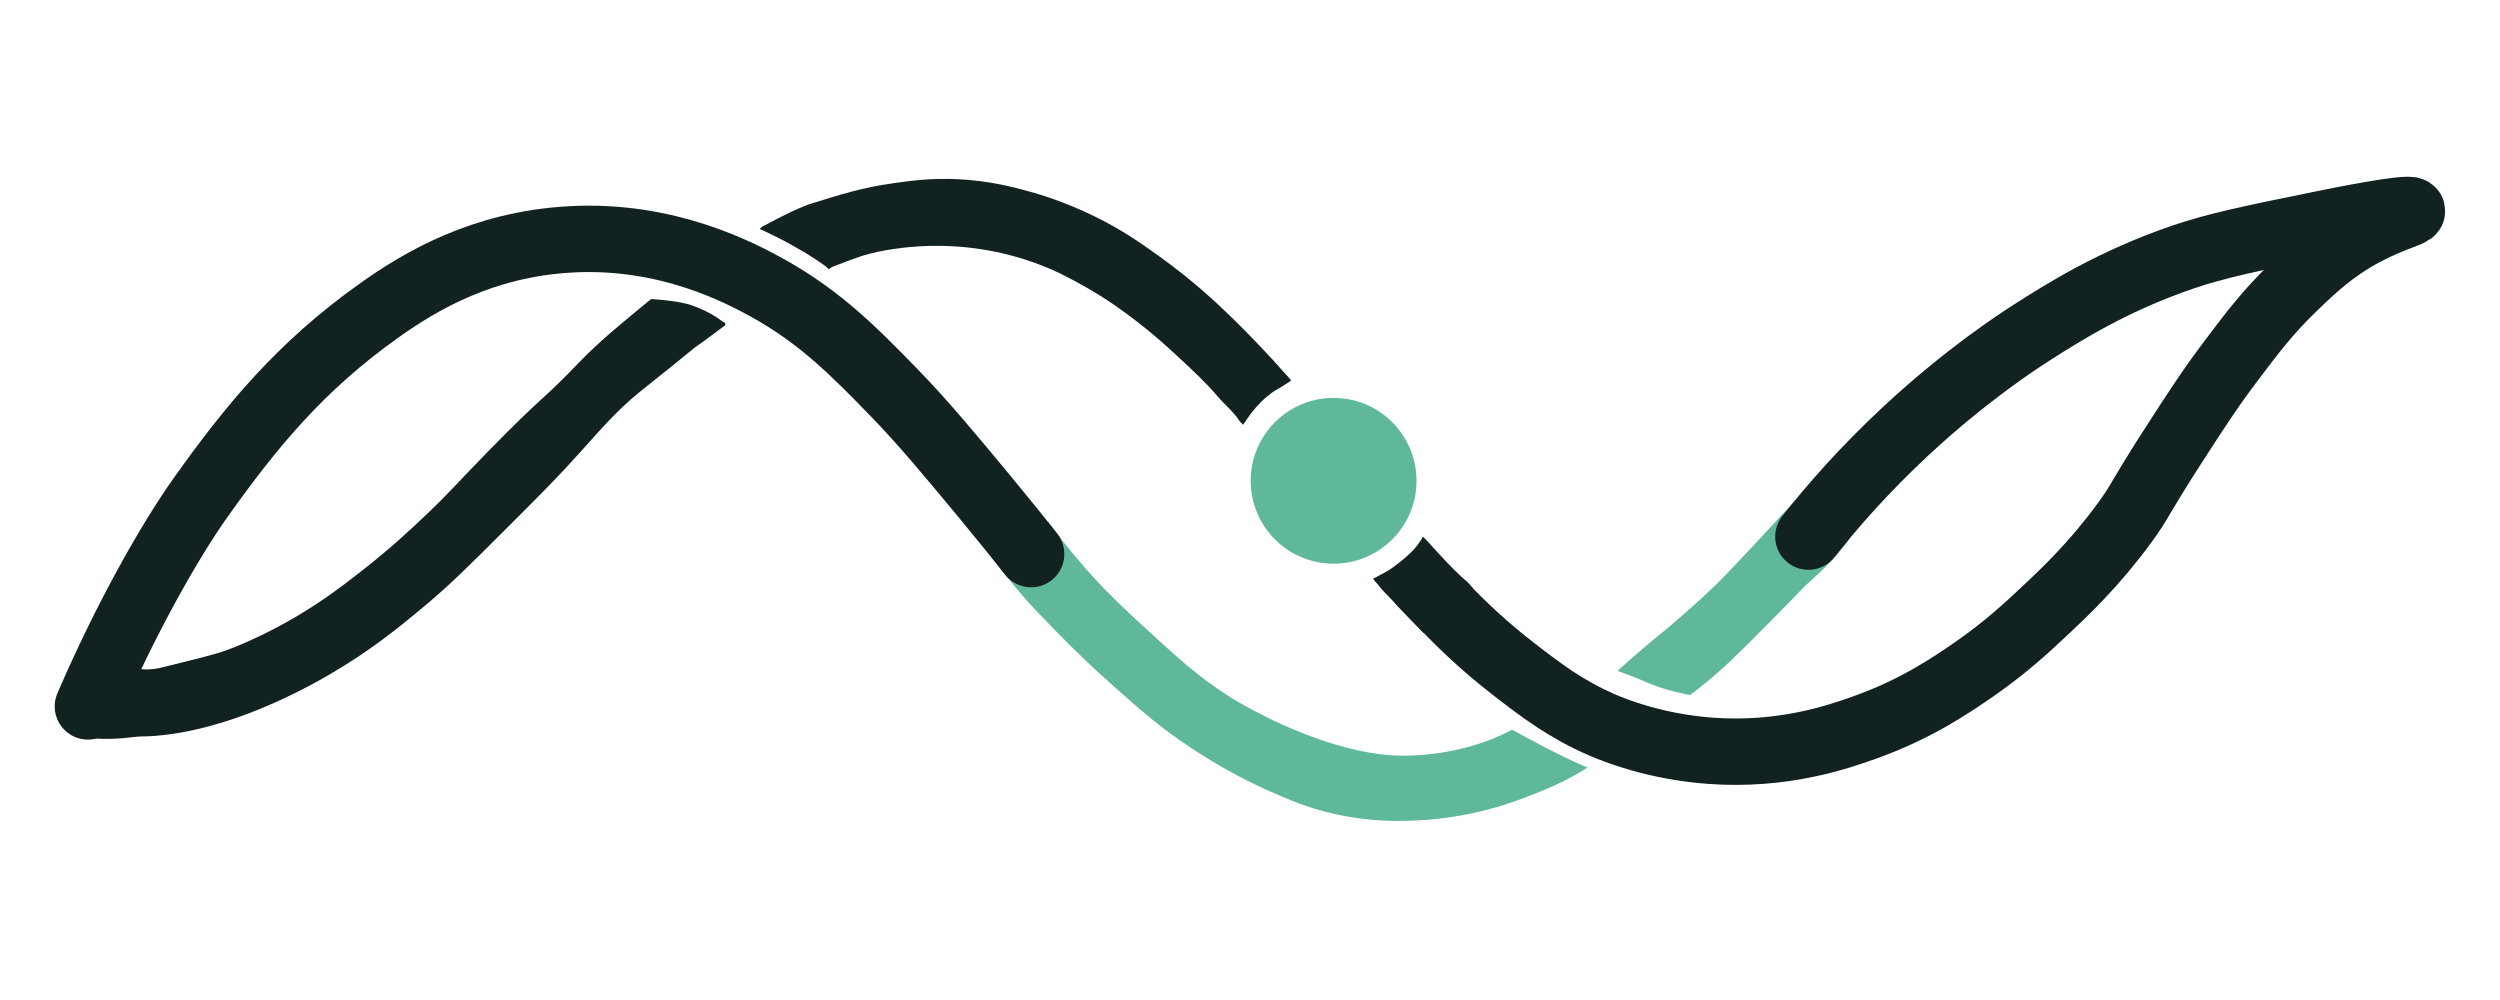
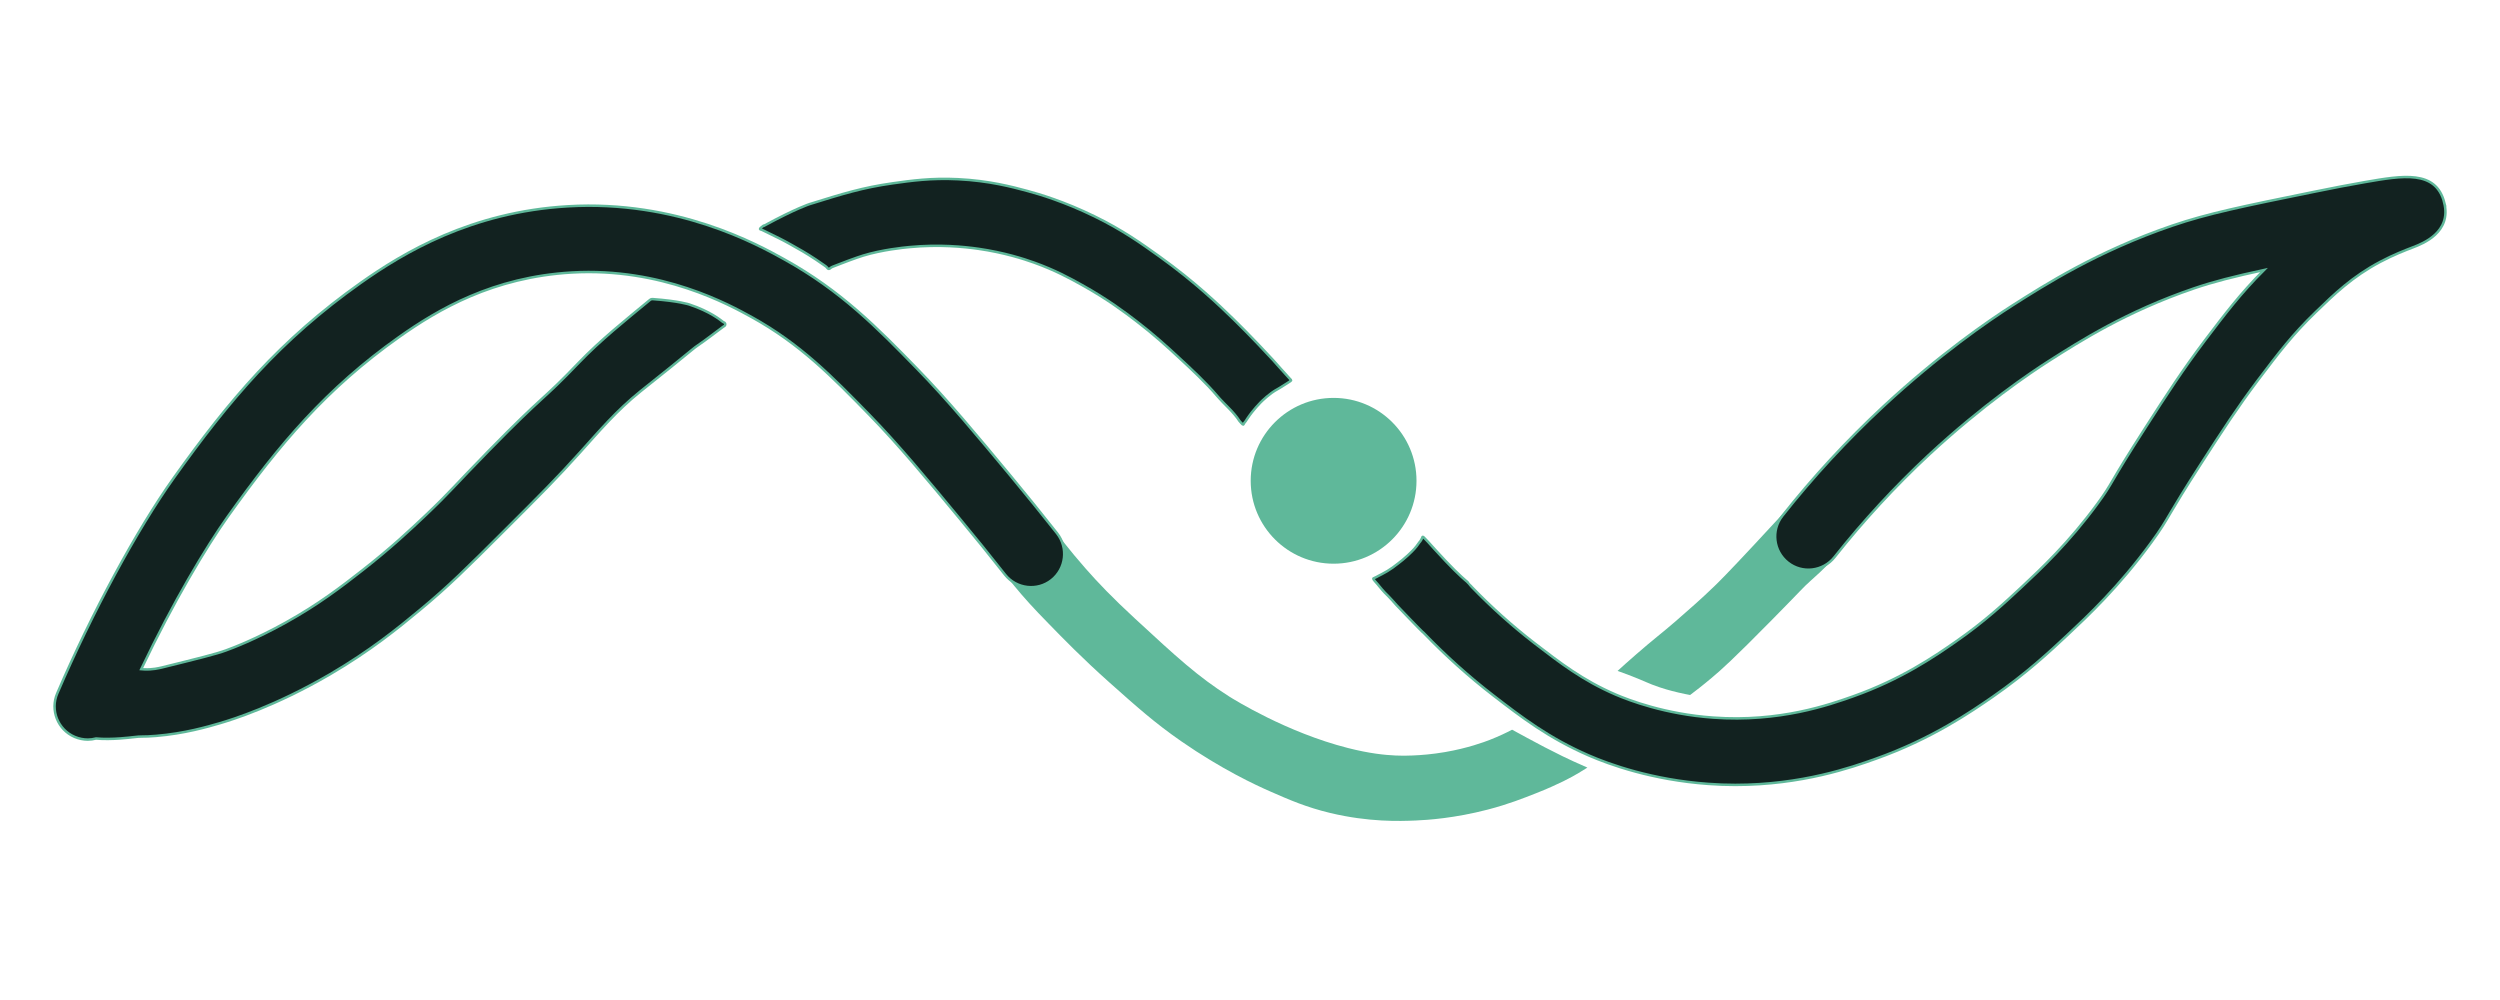
<svg xmlns="http://www.w3.org/2000/svg" id="Layer_1" data-name="Layer 1" viewBox="0 0 250 100">
-   <defs>
-     <style>
-       .cls-1 {
-         fill: #5fb89a;
-       }
- 
-       .cls-1, .cls-2 {
-         stroke-width: 0px;
-       }
- 
-       .cls-2 {
-         fill: #122220;
-       }
- 
-       .cls-3 {
-         fill: none;
-         stroke: #122220;
-         stroke-linecap: round;
-         stroke-miterlimit: 10;
-         stroke-width: 6.64px;
-       }
-     </style>
-   </defs>
-   <path class="cls-1" d="M104.81,52.15c.9,1.25,2.14,2.87,3.73,4.68,1.27,1.45,2.73,2.97,4.95,5.02,4.19,3.87,6.28,5.8,9.43,7.8.43.27,5.73,3.59,11.87,5.15,2.16.55,3.68.7,4.75.75.48.02,2.44.09,4.95-.34,2.28-.39,3.94-1.01,4.48-1.22.92-.36,1.67-.72,2.24-1.02.36.2.87.48,1.49.81,1.2.65,2.24,1.2,3.53,1.83.62.3,1.47.7,2.51,1.15-.21.13-.51.32-.88.54-.7.42-1.99,1.13-4.27,2.03-1.22.48-2.74,1.09-4.82,1.63-3.3.86-6,1.04-7.19,1.09-1.61.07-4.7.17-8.55-.75-2.41-.58-4.06-1.3-6.04-2.17-1.39-.61-4.83-2.2-8.89-5.02-2.66-1.85-4.4-3.41-7.12-5.83-2.75-2.45-4.63-4.39-6.17-5.97-1.42-1.45-2.38-2.5-3.39-3.73-.89-1.08-1.6-2.02-2.1-2.71,1.83-1.24,3.66-2.49,5.49-3.73Z" />
-   <path class="cls-2" d="M72.32,32.21c-.29-.22-1.29-1.06-3.39-1.76,0,0-1.03-.35-3.66-.54-.04,0-.1,0-.17.02-.09.04-.15.1-.16.11-2.42,2-4.89,3.97-7.07,6.24-3.82,3.99-3.28,2.95-9.02,8.82-3.48,3.56-3.81,4.07-6.24,6.38-1.57,1.49-3.55,3.35-6.38,5.56-2.07,1.62-4.35,3.38-7.66,5.22-3.02,1.68-5.36,2.56-5.97,2.78-1,.37-2.79.81-6.38,1.7-.34.08-.96.23-1.76.2-1.08-.04-1.15-.34-1.63-.27-2.13.31-3.8,6.74-4,6.92,0,0-.05.04-.04.08,0,.05.12.08.15.08,1.53.34,4.28-.03,4.28-.03,1.08-.14.97-.02,2.4-.14,2.85-.24,5.12-.9,6.38-1.27,1.23-.36,5.53-1.7,10.99-4.88,4.07-2.38,6.85-4.65,9.04-6.47,2.84-2.35,4.7-4.21,8.37-7.87,3.55-3.54,5.32-5.31,7.62-7.87,1.92-2.13,3.64-4.17,6.04-6.1.48-.39,1.34-1.06,3.05-2.44,2.32-1.87,2.24-1.85,2.71-2.17.87-.59,1.7-1.26,2.54-1.87.02-.01.12-.04.16-.14,0,0,.03-.08,0-.16-.04-.1-.17-.12-.19-.14Z" />
-   <path class="cls-3" d="M8.79,70.64c3.77-8.75,8.14-16.48,11.3-20.93,4.95-6.94,9.86-13.02,17.91-18.72,4.06-2.88,10.23-6.55,18.99-7.05,9.75-.56,17.07,3.37,19.81,4.88,5.27,2.92,8.77,6.5,12.48,10.31,3.02,3.09,6.02,6.72,9.22,10.58,1.94,2.34,3.52,4.31,4.61,5.7" />
-   <path class="cls-2" d="M76.39,22.58c3.25-1.76,4.57-2.17,4.57-2.17,3.34-1.04,5.29-1.65,8.32-2.08,1.84-.26,3.84-.54,6.51-.41,3.12.15,5.45.77,6.96,1.18,1.16.31,3.68,1.06,6.69,2.53,2.79,1.36,4.68,2.71,6.51,4.02,3.57,2.56,6.02,4.93,7.42,6.29,1.67,1.63,3.41,3.5,3.89,4.02.4.44,1.44,1.63,1.58,1.76.07.06.12.15.19.21.03.02.07.05.06.09,0,.04-.05.06-.07.07-.02.01.35-.18-.3.23-.6.38-.9.57-.97.6-.79.42-1.54,1.17-1.72,1.35,0,0-.69.69-1.27,1.55-.07.11-.15.21-.21.32-.06.09-.15.16-.18.26,0,.01-.02.05-.05.06-.03,0-.07-.04-.08-.05-.09-.11-.21-.19-.29-.31-.6-.94-1.5-1.65-2.22-2.5-1.12-1.32-2.58-2.68-3.89-3.89-1.09-1.01-2.38-2.2-4.23-3.62-1.11-.85-2.87-2.18-5.39-3.58-1.24-.69-2.7-1.49-4.78-2.24-1.06-.38-3.03-1.02-5.6-1.39-1.4-.2-3.88-.46-6.92-.17-.55.05-2.72.27-4.61.85,0,0-.86.26-2.54.92-.42.16-.63.24-.68.29-.05.04-.15.14-.25.12-.06-.02-.08-.07-.14-.14-.05-.07-.13-.12-.27-.22-1.18-.84-2.17-1.41-2.17-1.41-.88-.5-1.58-.91-2.34-1.29-.43-.22-1.27-.62-1.53-.75-.15-.07-.15-.08-.21-.1-.11-.04-.17-.04-.18-.08,0-.02,0-.06.13-.16.07-.06.15-.12.22-.17Z" />
-   <path class="cls-1" d="M179.32,50.26c-1.58,1.72-2.91,3.15-3.9,4.21-2.77,2.97-3.45,3.63-3.93,4.1-1.37,1.33-2.46,2.27-3.9,3.53-1.38,1.2-2.19,1.78-4,3.36-.78.68-1.42,1.25-1.83,1.63.25.09.64.23,1.11.41,1.68.64,1.92.84,3.06,1.22.26.09.98.32,1.93.54.45.11.85.18,1.15.24.48-.36,1.24-.94,2.14-1.7.96-.8,2.12-1.83,6.1-5.87,3.09-3.13,2.94-3.07,3.83-3.87.47-.42,1.23-1.08,2.17-2.1.75-.81,1.3-1.52,1.66-2-1.87-1.23-3.73-2.46-5.6-3.7Z" />
-   <path class="cls-3" d="M144.49,60.7c1.57,1.65,3.87,3.89,6.92,6.24,2.68,2.07,5.15,3.97,8.82,5.56,1.09.47,5.18,2.17,10.85,2.58,7.19.52,12.64-1.35,15.33-2.31,5.17-1.83,8.73-4.27,10.99-5.83,3.12-2.16,5.26-4.15,7.05-5.83,2.08-1.95,5-4.71,8-8.82,1.7-2.32,1.24-2.08,4.88-7.73,2.26-3.5,3.7-5.73,5.83-8.55,2.09-2.76,3.6-4.77,6.1-7.19,2.03-1.97,4.05-3.89,7.19-5.56,2.75-1.46,4.81-1.91,4.75-2.17-.13-.5-7.92,1.09-9.22,1.36-6.89,1.4-10.34,2.11-13.7,3.26-6.95,2.38-11.8,5.43-15.19,7.6-1.26.81-6.47,4.18-12.48,9.77-4.18,3.88-7.4,7.58-9.77,10.58" />
-   <path class="cls-2" d="M142.39,63.31c-.13-.06-2.73-2.79-2.73-2.79-.13-.15-.69-.8-1.18-1.26-.18-.17-.36-.41-.58-.67-.06-.07-.14-.19-.28-.33-.14-.14-.19-.23-.2-.24-.05-.07-.08-.1-.09-.14,0-.04.07-.07.1-.08.15-.06.29-.14.43-.22.18-.1.41-.2.87-.47.4-.24.67-.45,1.09-.77.25-.19.57-.44.96-.8.15-.14.61-.56.88-.92.1-.13.15-.22.29-.4.05-.07.1-.13.16-.22.05-.1.08-.15.1-.19.03-.08.04-.12.07-.13.03,0,.06.03.1.07.06.07.13.12.19.19.07.08.15.15.22.23.16.18,1.14,1.26,1.77,1.93,1.34,1.42,2.12,2.05,2.16,2.08,0,0,.04.04.08.09.03.03.05.05.05.05,0,0,.21.25.24.28.05.07.13.13.16.2.1.22-.68.13-.68.13-.68.4-3.79,4.07-3.89,4.2,0,0-.05.07-.11.11-.01,0-.02.01-.05.03-.03.02-.04.03-.06.03-.02,0-.04,0-.04,0,0,0-.01,0-.02,0,0,0,0,0,0,0Z" />
-   <circle class="cls-1" cx="133.36" cy="48.08" r="8.29" />
+   <path d="M104.81,52.15c.9,1.25,2.14,2.87,3.73,4.68,1.27,1.45,2.73,2.97,4.95,5.02,4.19,3.87,6.28,5.8,9.43,7.8.43.27,5.73,3.59,11.87,5.15,2.16.55,3.68.7,4.75.75.48.02,2.44.09,4.95-.34,2.28-.39,3.94-1.01,4.48-1.22.92-.36,1.67-.72,2.24-1.02.36.2.87.48,1.49.81,1.2.65,2.24,1.2,3.53,1.83.62.3,1.47.7,2.51,1.15-.21.13-.51.32-.88.54-.7.42-1.99,1.13-4.27,2.03-1.22.48-2.74,1.09-4.82,1.63-3.3.86-6,1.04-7.19,1.09-1.61.07-4.7.17-8.55-.75-2.41-.58-4.06-1.3-6.04-2.17-1.39-.61-4.83-2.2-8.89-5.02-2.66-1.85-4.4-3.41-7.12-5.83-2.75-2.45-4.63-4.39-6.17-5.97-1.42-1.45-2.38-2.5-3.39-3.73-.89-1.08-1.6-2.02-2.1-2.71,1.83-1.24,3.66-2.49,5.49-3.73Z" fill="#5fb89a" stroke-width="0" />
+   <path d="M105.72,53.35c-1.52-1.93-3.09-3.86-4.66-5.76-3.24-3.9-6.29-7.59-9.41-10.78-3.88-3.98-7.55-7.74-13.25-10.89-2.65-1.47-10.69-5.93-21.61-5.29-9.66.56-16.45,4.64-20.72,7.66-8.05,5.7-13.12,11.69-18.69,19.5-3.7,5.19-8.17,13.45-11.65,21.54-.73,1.68.05,3.64,1.74,4.36.43.18.87.27,1.31.27.28,0,.56-.04.82-.11,1.55.15,3.61-.12,3.61-.12,1.08-.14.97-.02,2.4-.14,2.85-.24,5.12-.9,6.38-1.27,1.23-.36,5.53-1.7,10.99-4.88,4.07-2.38,6.85-4.65,9.04-6.47,2.84-2.35,4.7-4.21,8.37-7.87,3.55-3.54,5.32-5.31,7.62-7.87,1.92-2.13,3.64-4.17,6.04-6.1.48-.39,1.34-1.06,3.05-2.44,2.32-1.87,2.24-1.85,2.71-2.17.87-.59,1.7-1.26,2.54-1.87.02-.01.12-.04.16-.14,0,0,.03-.08,0-.16-.04-.1-.17-.12-.19-.14-.29-.22-1.29-1.06-3.39-1.76,0,0-1.03-.35-3.66-.54-.04,0-.1,0-.17.02-.09.04-.15.1-.16.11-2.42,2-4.89,3.97-7.07,6.24-3.82,3.99-3.28,2.95-9.02,8.82-3.48,3.56-3.81,4.07-6.24,6.38-1.57,1.49-3.55,3.35-6.38,5.56-2.07,1.62-4.35,3.38-7.66,5.22-3.02,1.68-5.36,2.56-5.97,2.78-1,.37-2.79.81-6.38,1.7-.34.08-.96.23-1.76.2-.13,0-.24-.01-.34-.02,3.25-6.82,6.49-12.21,8.67-15.28,5.17-7.25,9.84-12.78,17.12-17.94,3.9-2.76,9.39-5.99,17.27-6.45,8.99-.52,15.78,3.24,18.01,4.47,4.84,2.68,8.02,5.94,11.71,9.72,2.93,3,5.9,6.58,9.04,10.38,1.54,1.85,3.07,3.75,4.56,5.64,1.14,1.44,3.23,1.68,4.66.55,1.44-1.14,1.68-3.23.55-4.67Z" fill="#122220" stroke="#5fb89a" stroke-miterlimit="10" stroke-width=".25" />
+   <path d="M76.39,22.58c3.25-1.76,4.57-2.17,4.57-2.17,3.34-1.04,5.29-1.65,8.32-2.08,1.84-.26,3.84-.54,6.51-.41,3.12.15,5.45.77,6.96,1.18,1.16.31,3.68,1.06,6.69,2.53,2.79,1.36,4.68,2.71,6.51,4.02,3.57,2.56,6.02,4.93,7.42,6.29,1.67,1.63,3.41,3.5,3.89,4.02.4.44,1.44,1.63,1.58,1.76.07.06.12.15.19.21.03.02.07.05.06.09,0,.04-.05.06-.07.07-.02.01.35-.18-.3.23-.6.38-.9.57-.97.6-.79.42-1.54,1.17-1.72,1.35,0,0-.69.69-1.27,1.55-.07.11-.15.21-.21.32-.06.09-.15.16-.18.26,0,.01-.02.05-.05.06-.03,0-.07-.04-.08-.05-.09-.11-.21-.19-.29-.31-.6-.94-1.5-1.65-2.22-2.5-1.12-1.32-2.58-2.68-3.89-3.89-1.09-1.01-2.38-2.2-4.23-3.62-1.11-.85-2.87-2.18-5.39-3.58-1.24-.69-2.7-1.49-4.78-2.24-1.06-.38-3.03-1.02-5.6-1.39-1.4-.2-3.88-.46-6.92-.17-.55.05-2.72.27-4.61.85,0,0-.86.26-2.54.92-.42.16-.63.24-.68.29-.05.04-.15.14-.25.12-.06-.02-.08-.07-.14-.14-.05-.07-.13-.12-.27-.22-1.18-.84-2.17-1.41-2.17-1.41-.88-.5-1.58-.91-2.34-1.29-.43-.22-1.27-.62-1.53-.75-.15-.07-.15-.08-.21-.1-.11-.04-.17-.04-.18-.08,0-.02,0-.06.13-.16.07-.06.15-.12.22-.17Z" fill="#122220" stroke="#5fb89a" stroke-miterlimit="10" stroke-width=".25" />
+   <path d="M179.32,50.26c-1.58,1.72-2.91,3.15-3.9,4.21-2.77,2.97-3.45,3.63-3.93,4.1-1.37,1.33-2.46,2.27-3.9,3.53-1.38,1.2-2.19,1.78-4,3.36-.78.68-1.42,1.25-1.83,1.63.25.09.64.23,1.11.41,1.68.64,1.92.84,3.06,1.22.26.09.98.32,1.93.54.45.11.85.18,1.15.24.48-.36,1.24-.94,2.14-1.7.96-.8,2.12-1.83,6.1-5.87,3.09-3.13,2.94-3.07,3.83-3.87.47-.42,1.23-1.08,2.17-2.1.75-.81,1.3-1.52,1.66-2-1.87-1.23-3.73-2.46-5.6-3.7Z" fill="#5fb89a" stroke-width="0" />
+   <path d="M244.43,20.27c-.84-3.29-4.13-2.72-7.94-2.06-1.44.25-3.18.58-5.17.99-7.02,1.43-10.54,2.15-14.11,3.37-7.48,2.56-12.75,5.93-15.91,7.94-2.45,1.56-7.38,4.95-12.96,10.13-3.63,3.38-7.04,7.06-10.11,10.95-1.14,1.44-.89,3.53.55,4.67,1.44,1.14,3.53.89,4.67-.55,2.87-3.62,6.04-7.06,9.42-10.21,5.38-5,10.19-8.24,12.01-9.4,3.09-1.97,7.76-4.95,14.48-7.25,1.99-.68,4.08-1.21,7.04-1.85-2.36,2.36-3.93,4.44-5.88,7.01-2.24,2.97-3.81,5.39-5.97,8.75-1.83,2.84-2.67,4.25-3.22,5.19-.54.92-.79,1.34-1.55,2.38-2.88,3.94-5.72,6.6-7.59,8.35-1.65,1.54-3.69,3.46-6.68,5.53-2,1.39-5.36,3.71-10.21,5.43-2.38.84-7.33,2.6-13.98,2.12-4.8-.34-8.43-1.73-9.77-2.31-3.29-1.42-5.52-3.15-8.11-5.14-2.21-1.71-4.31-3.59-6.25-5.6-.03-.04-.07-.07-.1-.11-.03-.03-.23-.28-.24-.28,0,0-.02-.02-.05-.05-.05-.04-.08-.08-.08-.09-.04-.03-.82-.66-2.16-2.08-.63-.67-1.62-1.75-1.77-1.93-.07-.08-.15-.15-.22-.23-.06-.07-.13-.12-.19-.19-.04-.04-.07-.08-.1-.07-.03,0-.04.05-.07.13-.02.04-.04.09-.1.19-.05.1-.1.16-.16.22-.15.19-.2.27-.29.4-.27.36-.73.78-.88.92-.39.36-.71.61-.96.8-.42.33-.69.53-1.09.77-.46.27-.69.38-.87.47-.14.08-.28.16-.43.22-.03.01-.11.04-.1.08,0,.04.04.07.09.14,0,0,.06.09.2.24.14.14.22.26.28.33.22.26.4.49.58.67.49.47,1.05,1.11,1.18,1.26,0,0,2.6,2.73,2.73,2.79,0,0,0,0,0,0,2.16,2.24,4.5,4.35,6.98,6.26,2.82,2.17,5.48,4.22,9.52,5.98,2.05.89,6.33,2.44,11.94,2.84.93.07,1.83.1,2.7.1,6.69,0,11.69-1.77,13.98-2.59,5.68-2.01,9.64-4.76,11.77-6.23,3.38-2.35,5.72-4.54,7.43-6.14,2.06-1.93,5.17-4.84,8.41-9.28.96-1.31,1.32-1.92,1.91-2.93.56-.94,1.32-2.23,3.08-4.96,2.17-3.36,3.6-5.57,5.69-8.35,2.08-2.75,3.45-4.56,5.77-6.8,1.87-1.81,3.64-3.53,6.44-5.02,1.32-.7,2.46-1.14,3.29-1.46.96-.37,3.88-1.49,3.12-4.47Z" fill="#122220" stroke="#5fb89a" stroke-miterlimit="10" stroke-width=".25" />
+   <circle cx="133.36" cy="48.08" r="8.29" fill="#5fb89a" stroke-width="0" />
</svg>
